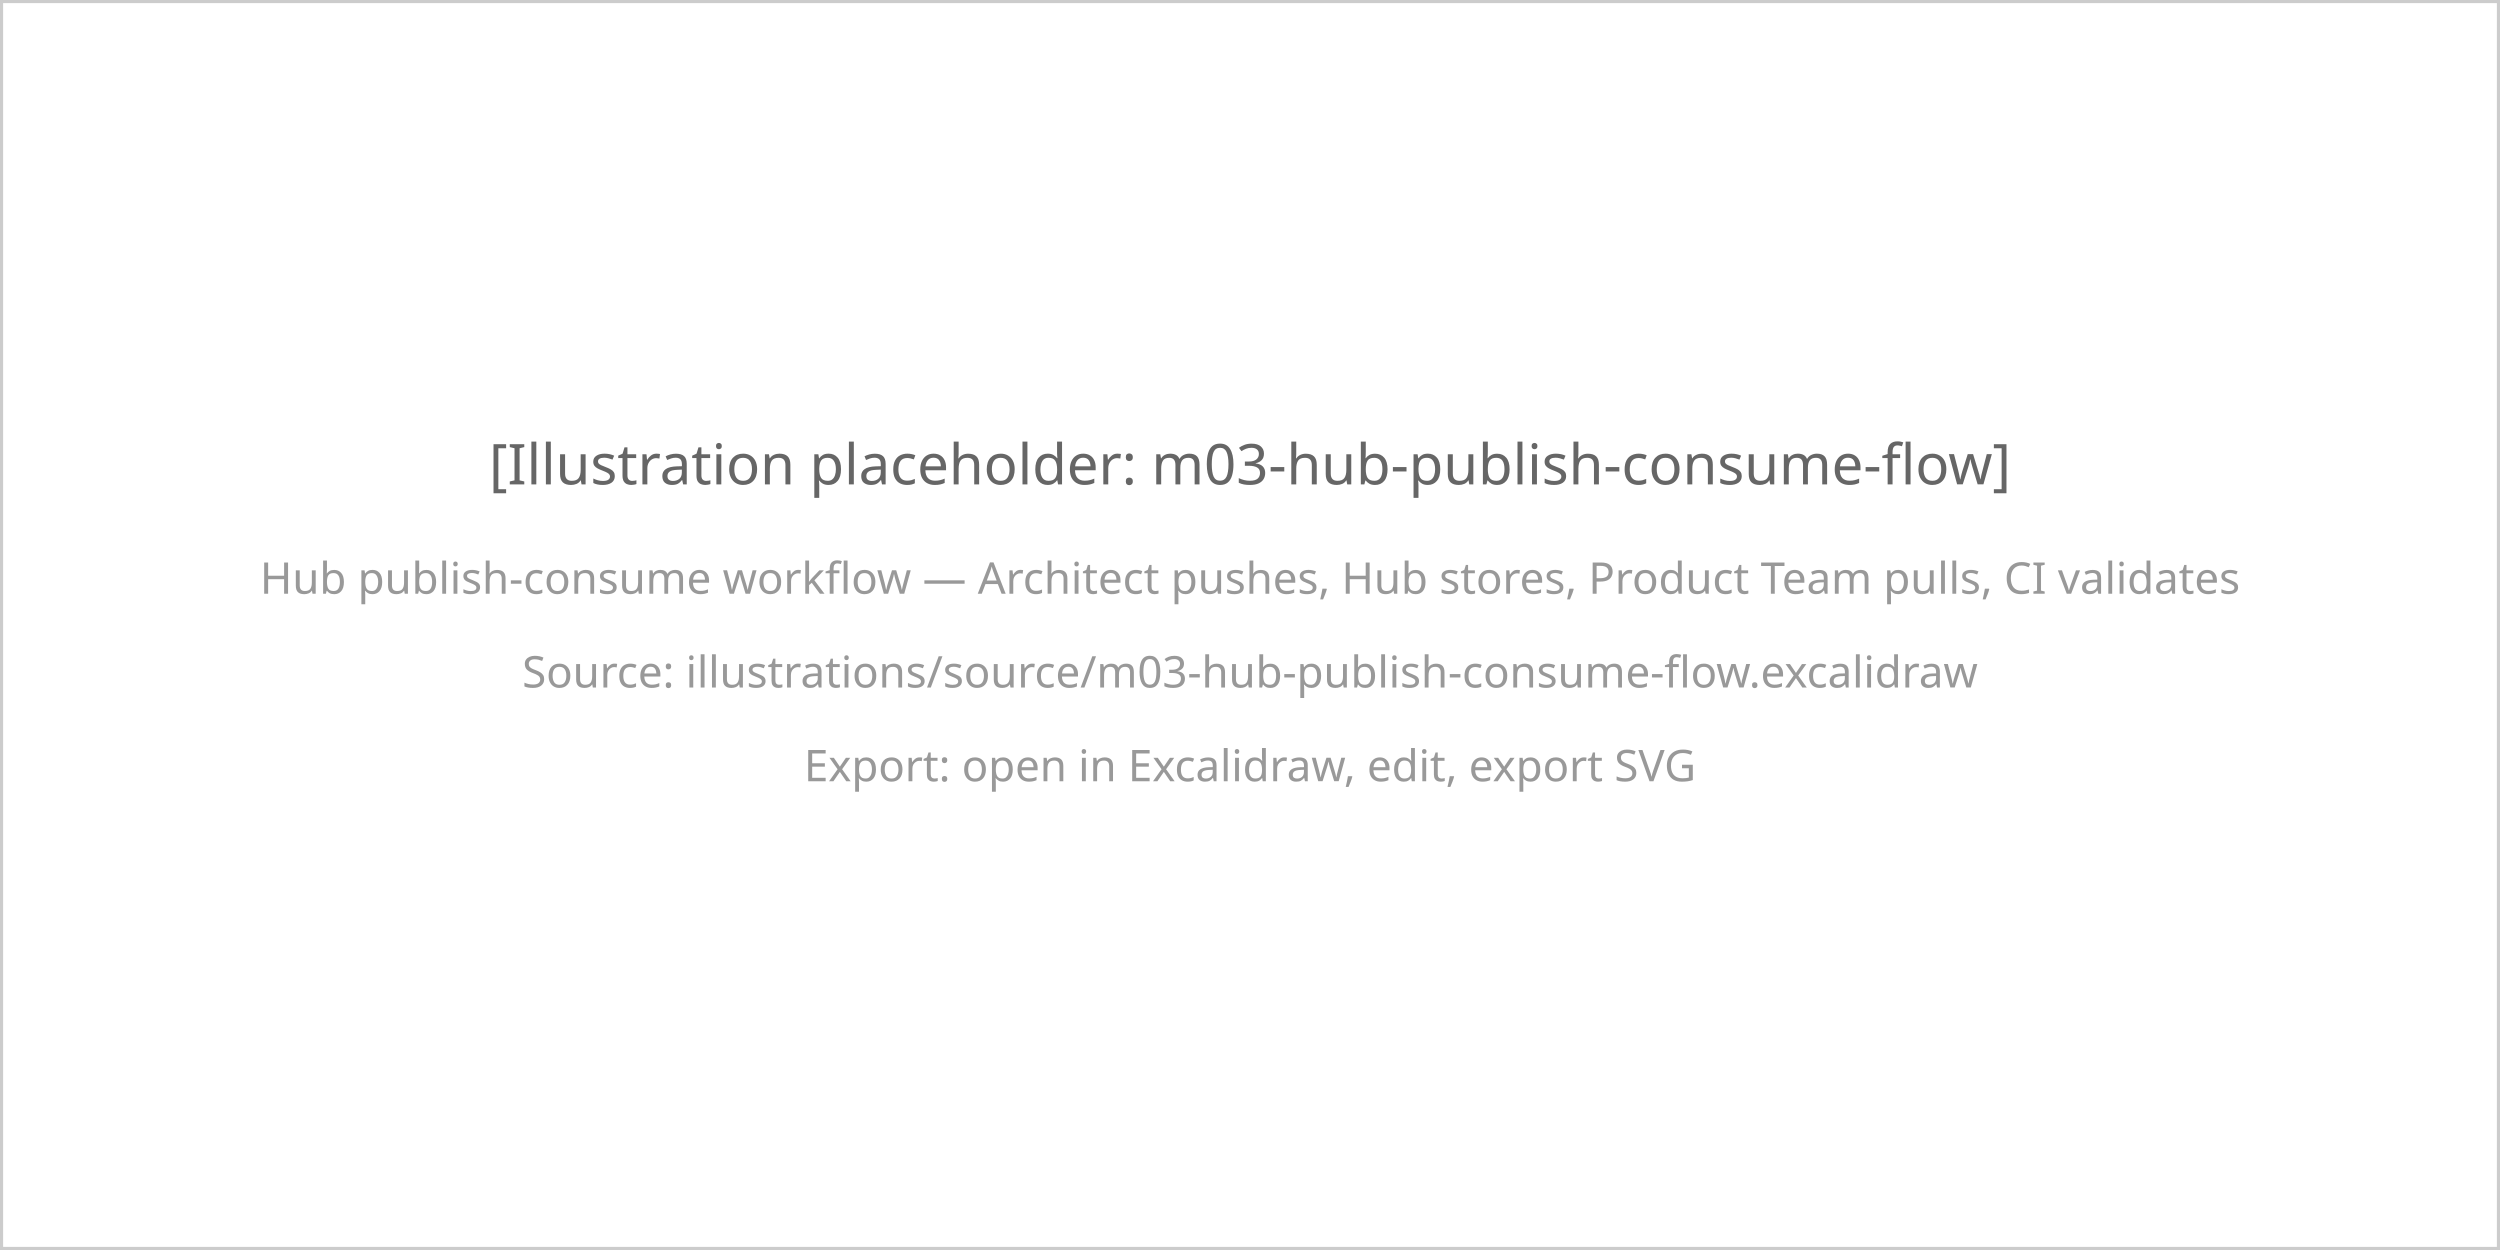
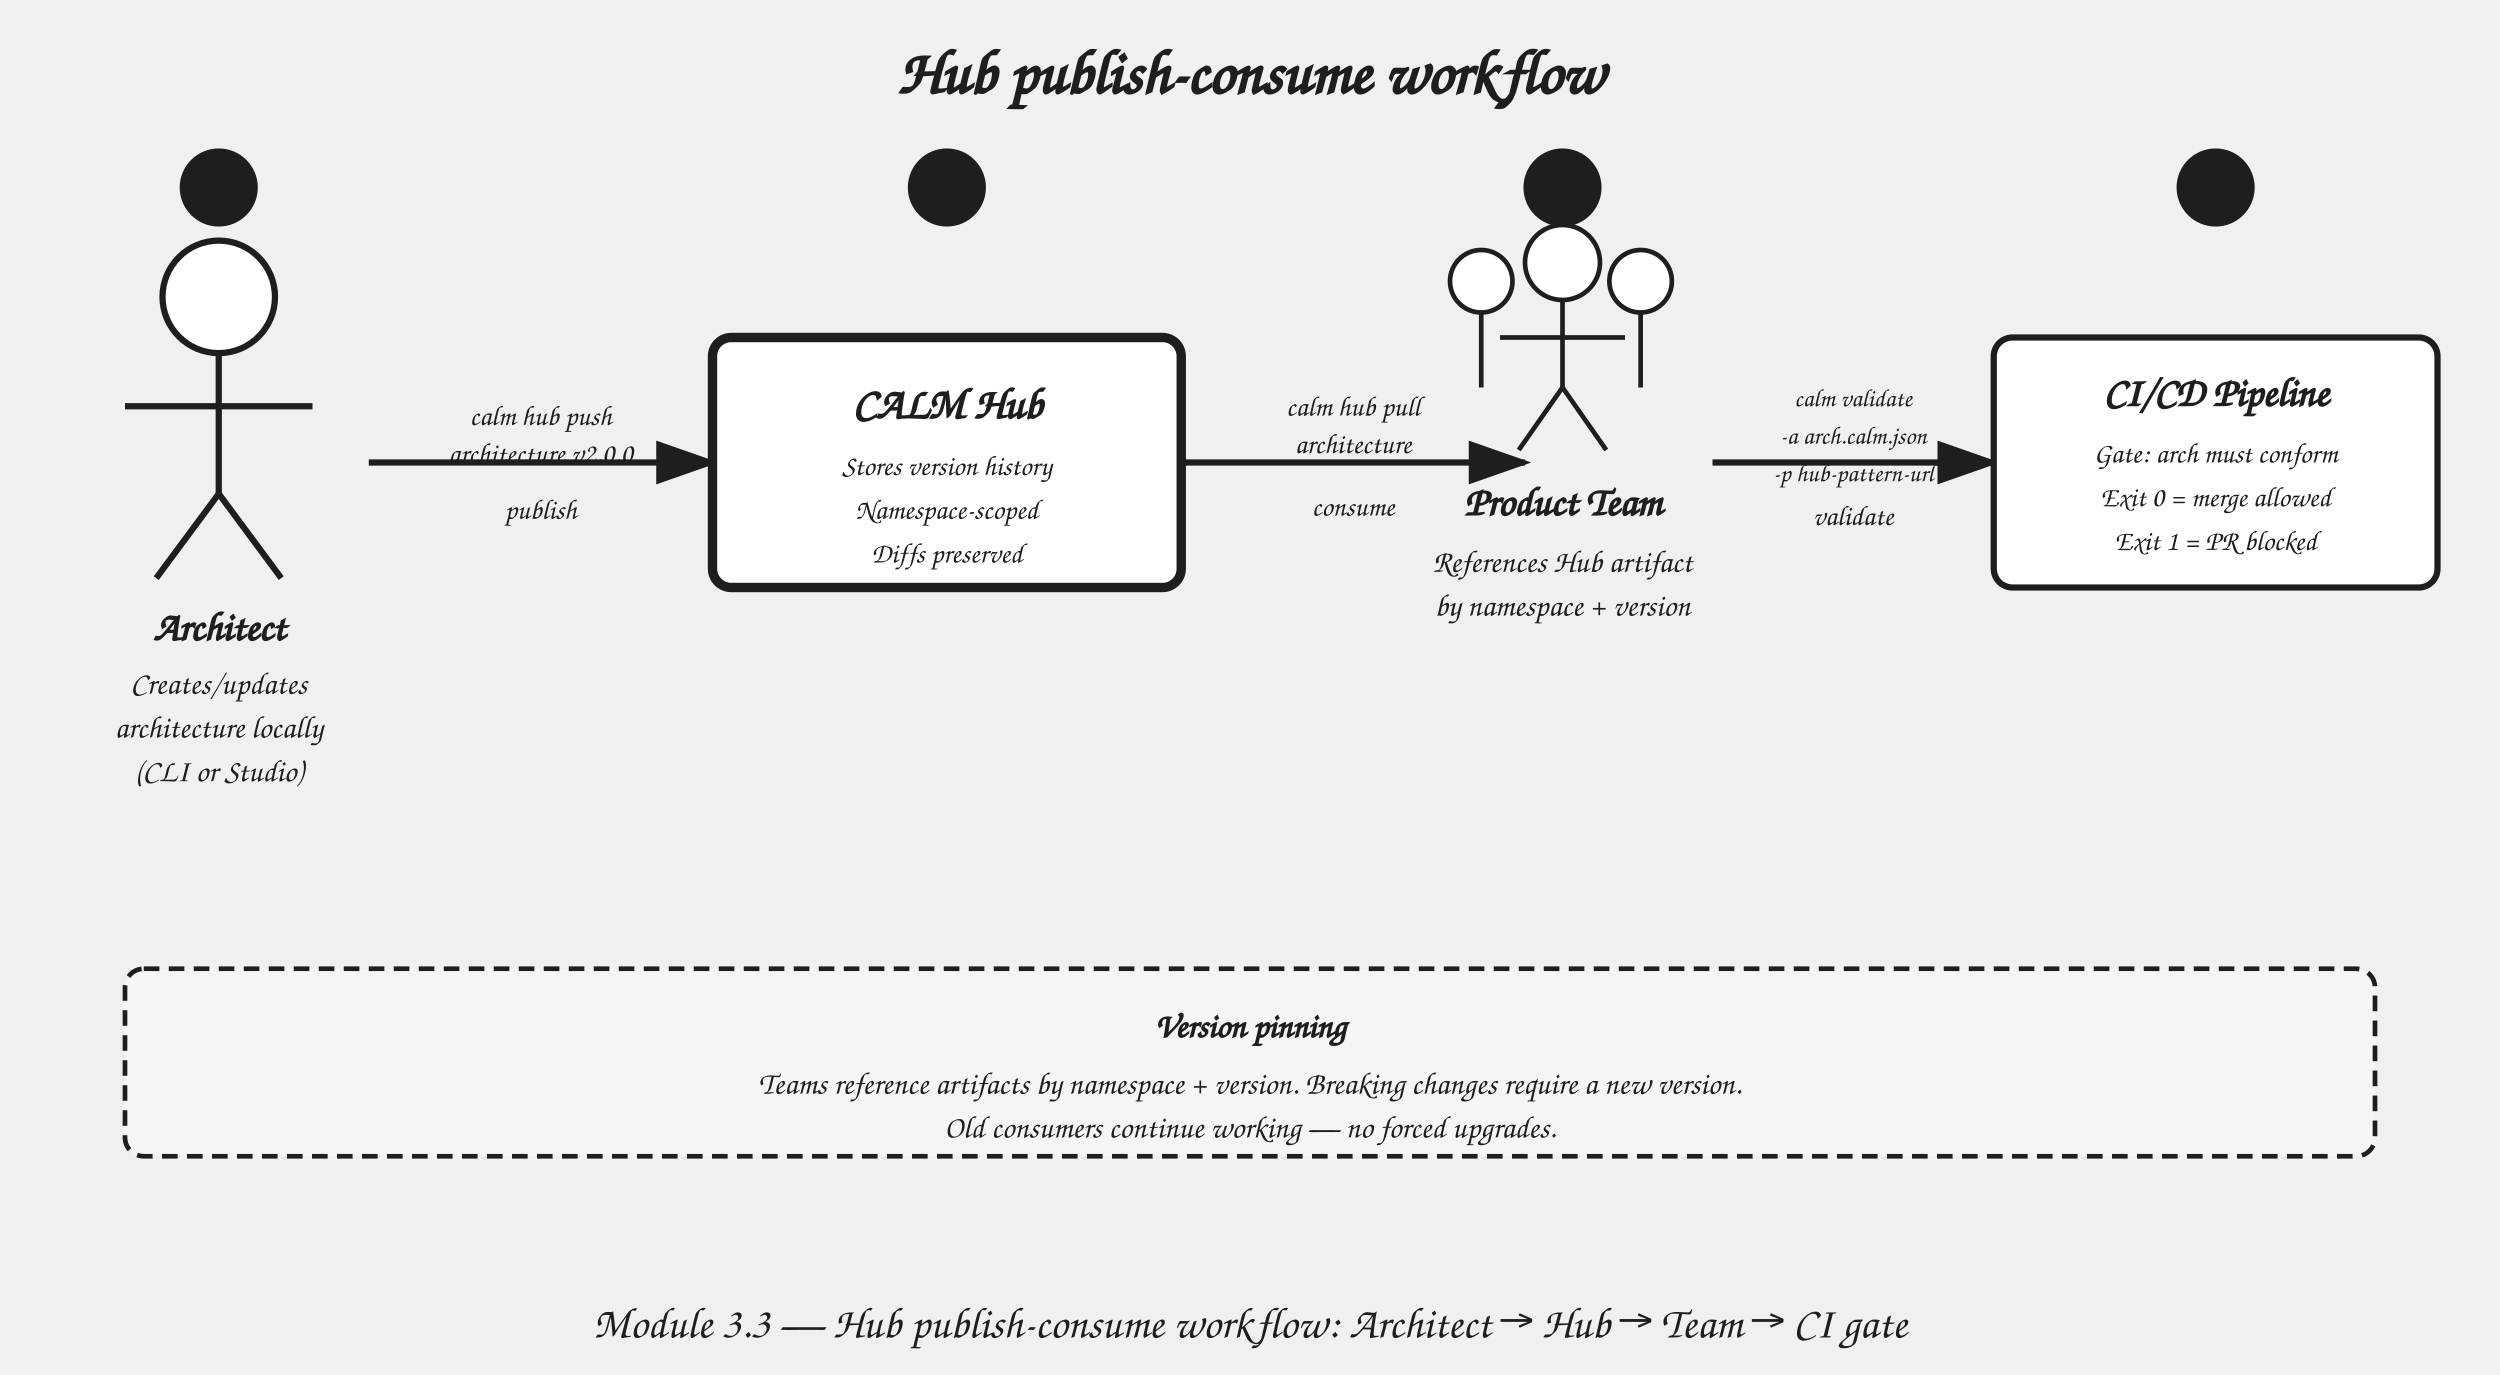
- <svg xmlns="http://www.w3.org/2000/svg" width="800" height="400" viewBox="0 0 800 400">
-   <rect width="800" height="400" fill="white" stroke="#cccccc" stroke-width="2" />
-   <text x="400" y="155" text-anchor="middle" font-family="sans-serif" font-size="18" fill="#666666">
-     [Illustration placeholder: m03-hub-publish-consume-flow]
-   </text>
-   <text x="400" y="190" text-anchor="middle" font-family="sans-serif" font-size="14" fill="#999999">
-     Hub publish-consume workflow — Architect pushes, Hub stores, Product Team pulls, CI validates
-   </text>
-   <text x="400" y="220" text-anchor="middle" font-family="sans-serif" font-size="14" fill="#999999">
-     Source: illustrations/source/m03-hub-publish-consume-flow.excalidraw
-   </text>
-   <text x="400" y="250" text-anchor="middle" font-family="sans-serif" font-size="14" fill="#999999">
-     Export: open in Excalidraw, edit, export SVG
-   </text>
+ <svg xmlns="http://www.w3.org/2000/svg" viewBox="0 0 800 440" width="800" height="440" style="background:#ffffff">
+   <defs>
+     <marker id="arr" markerWidth="10" markerHeight="7" refX="9" refY="3.5" orient="auto">
+       <polygon points="0 0, 10 3.5, 0 7" fill="#1e1e1e" />
+     </marker>
+   </defs>
+   <style>text { font-family: Virgil, 'Segoe UI Emoji', cursive; fill: #1e1e1e; }</style>
+   <text x="400" y="30" font-size="20" text-anchor="middle" font-weight="bold">Hub publish-consume workflow</text>
+   <circle cx="70" cy="95" r="18" fill="#ffffff" stroke="#1e1e1e" stroke-width="2" />
+   <line x1="70" y1="113" x2="70" y2="158" stroke="#1e1e1e" stroke-width="2" />
+   <line x1="40" y1="130" x2="100" y2="130" stroke="#1e1e1e" stroke-width="2" />
+   <line x1="70" y1="158" x2="50" y2="185" stroke="#1e1e1e" stroke-width="2" />
+   <line x1="70" y1="158" x2="90" y2="185" stroke="#1e1e1e" stroke-width="2" />
+   <text x="70" y="205" font-size="13" text-anchor="middle" font-weight="bold">Architect</text>
+   <text x="70" y="222" font-size="10" text-anchor="middle" fill="#555">Creates/updates</text>
+   <text x="70" y="236" font-size="10" text-anchor="middle" fill="#555">architecture locally</text>
+   <text x="70" y="250" font-size="10" text-anchor="middle" fill="#555">(CLI or Studio)</text>
+   <line x1="118" y1="148" x2="228" y2="148" stroke="#1e1e1e" stroke-width="2" marker-end="url(#arr)" />
+   <text x="173" y="136" font-size="9" text-anchor="middle" font-family="monospace">calm hub push</text>
+   <text x="173" y="148" font-size="9" text-anchor="middle" font-family="monospace">architecture v2.0.0</text>
+   <text x="173" y="166" font-size="9" text-anchor="middle" fill="#555">publish</text>
+   <rect x="228" y="108" width="150" height="80" rx="6" fill="#ffffff" stroke="#1e1e1e" stroke-width="3" />
+   <text x="303" y="134" font-size="14" text-anchor="middle" font-weight="bold">CALM Hub</text>
+   <text x="303" y="152" font-size="9" text-anchor="middle">Stores version history</text>
+   <text x="303" y="166" font-size="9" text-anchor="middle">Namespace-scoped</text>
+   <text x="303" y="180" font-size="9" text-anchor="middle">Diffs preserved</text>
+   <line x1="378" y1="148" x2="488" y2="148" stroke="#1e1e1e" stroke-width="2" marker-end="url(#arr)" />
+   <text x="433" y="133" font-size="9" text-anchor="middle" font-family="monospace">calm hub pull</text>
+   <text x="433" y="145" font-size="9" text-anchor="middle" font-family="monospace">architecture</text>
+   <text x="433" y="165" font-size="9" text-anchor="middle" fill="#555">consume</text>
+   <circle cx="500" cy="84" r="12" fill="#ffffff" stroke="#1e1e1e" stroke-width="1.5" />
+   <line x1="500" y1="96" x2="500" y2="124" stroke="#1e1e1e" stroke-width="1.5" />
+   <line x1="480" y1="108" x2="520" y2="108" stroke="#1e1e1e" stroke-width="1.5" />
+   <line x1="500" y1="124" x2="486" y2="144" stroke="#1e1e1e" stroke-width="1.5" />
+   <line x1="500" y1="124" x2="514" y2="144" stroke="#1e1e1e" stroke-width="1.5" />
+   <circle cx="525" cy="90" r="10" fill="#ffffff" stroke="#1e1e1e" stroke-width="1.5" />
+   <line x1="525" y1="100" x2="525" y2="124" stroke="#1e1e1e" stroke-width="1.5" />
+   <circle cx="474" cy="90" r="10" fill="#ffffff" stroke="#1e1e1e" stroke-width="1.5" />
+   <line x1="474" y1="100" x2="474" y2="124" stroke="#1e1e1e" stroke-width="1.5" />
+   <text x="500" y="165" font-size="13" text-anchor="middle" font-weight="bold">Product Team</text>
+   <text x="500" y="183" font-size="10" text-anchor="middle" fill="#555">References Hub artifact</text>
+   <text x="500" y="197" font-size="10" text-anchor="middle" fill="#555">by namespace + version</text>
+   <line x1="548" y1="148" x2="638" y2="148" stroke="#1e1e1e" stroke-width="2" marker-end="url(#arr)" />
+   <text x="593" y="130" font-size="8" text-anchor="middle" font-family="monospace">calm validate</text>
+   <text x="593" y="142" font-size="8" text-anchor="middle" font-family="monospace">-a arch.calm.json</text>
+   <text x="593" y="154" font-size="8" text-anchor="middle" font-family="monospace">-p hub-pattern-url</text>
+   <text x="593" y="168" font-size="9" text-anchor="middle" fill="#555">validate</text>
+   <rect x="638" y="108" width="142" height="80" rx="6" fill="#ffffff" stroke="#1e1e1e" stroke-width="2" />
+   <text x="709" y="130" font-size="13" text-anchor="middle" font-weight="bold">CI/CD Pipeline</text>
+   <text x="709" y="148" font-size="9" text-anchor="middle">Gate: arch must conform</text>
+   <text x="709" y="162" font-size="9" text-anchor="middle">Exit 0 = merge allowed</text>
+   <text x="709" y="176" font-size="9" text-anchor="middle">Exit 1 = PR blocked</text>
+   <circle cx="70" cy="60" r="12" fill="#1e1e1e" stroke="#1e1e1e" stroke-width="1" />
+   <text x="70" y="65" font-size="11" text-anchor="middle" fill="#ffffff" font-weight="bold">1</text>
+   <circle cx="303" cy="60" r="12" fill="#1e1e1e" stroke="#1e1e1e" stroke-width="1" />
+   <text x="303" y="65" font-size="11" text-anchor="middle" fill="#ffffff" font-weight="bold">2</text>
+   <circle cx="500" cy="60" r="12" fill="#1e1e1e" stroke="#1e1e1e" stroke-width="1" />
+   <text x="500" y="65" font-size="11" text-anchor="middle" fill="#ffffff" font-weight="bold">3</text>
+   <circle cx="709" cy="60" r="12" fill="#1e1e1e" stroke="#1e1e1e" stroke-width="1" />
+   <text x="709" y="65" font-size="11" text-anchor="middle" fill="#ffffff" font-weight="bold">4</text>
+   <rect x="40" y="310" width="720" height="60" rx="6" fill="#f5f5f5" stroke="#1e1e1e" stroke-width="1.5" stroke-dasharray="5,3" />
+   <text x="400" y="332" font-size="11" text-anchor="middle" font-weight="bold">Version pinning</text>
+   <text x="400" y="350" font-size="10" text-anchor="middle">Teams reference artifacts by namespace + version. Breaking changes require a new version.</text>
+   <text x="400" y="364" font-size="10" text-anchor="middle" fill="#555">Old consumers continue working — no forced upgrades.</text>
+   <text x="400" y="428" font-size="14" text-anchor="middle" fill="#757575">Module 3.3 — Hub publish-consume workflow: Architect → Hub → Team → CI gate</text>
</svg>
